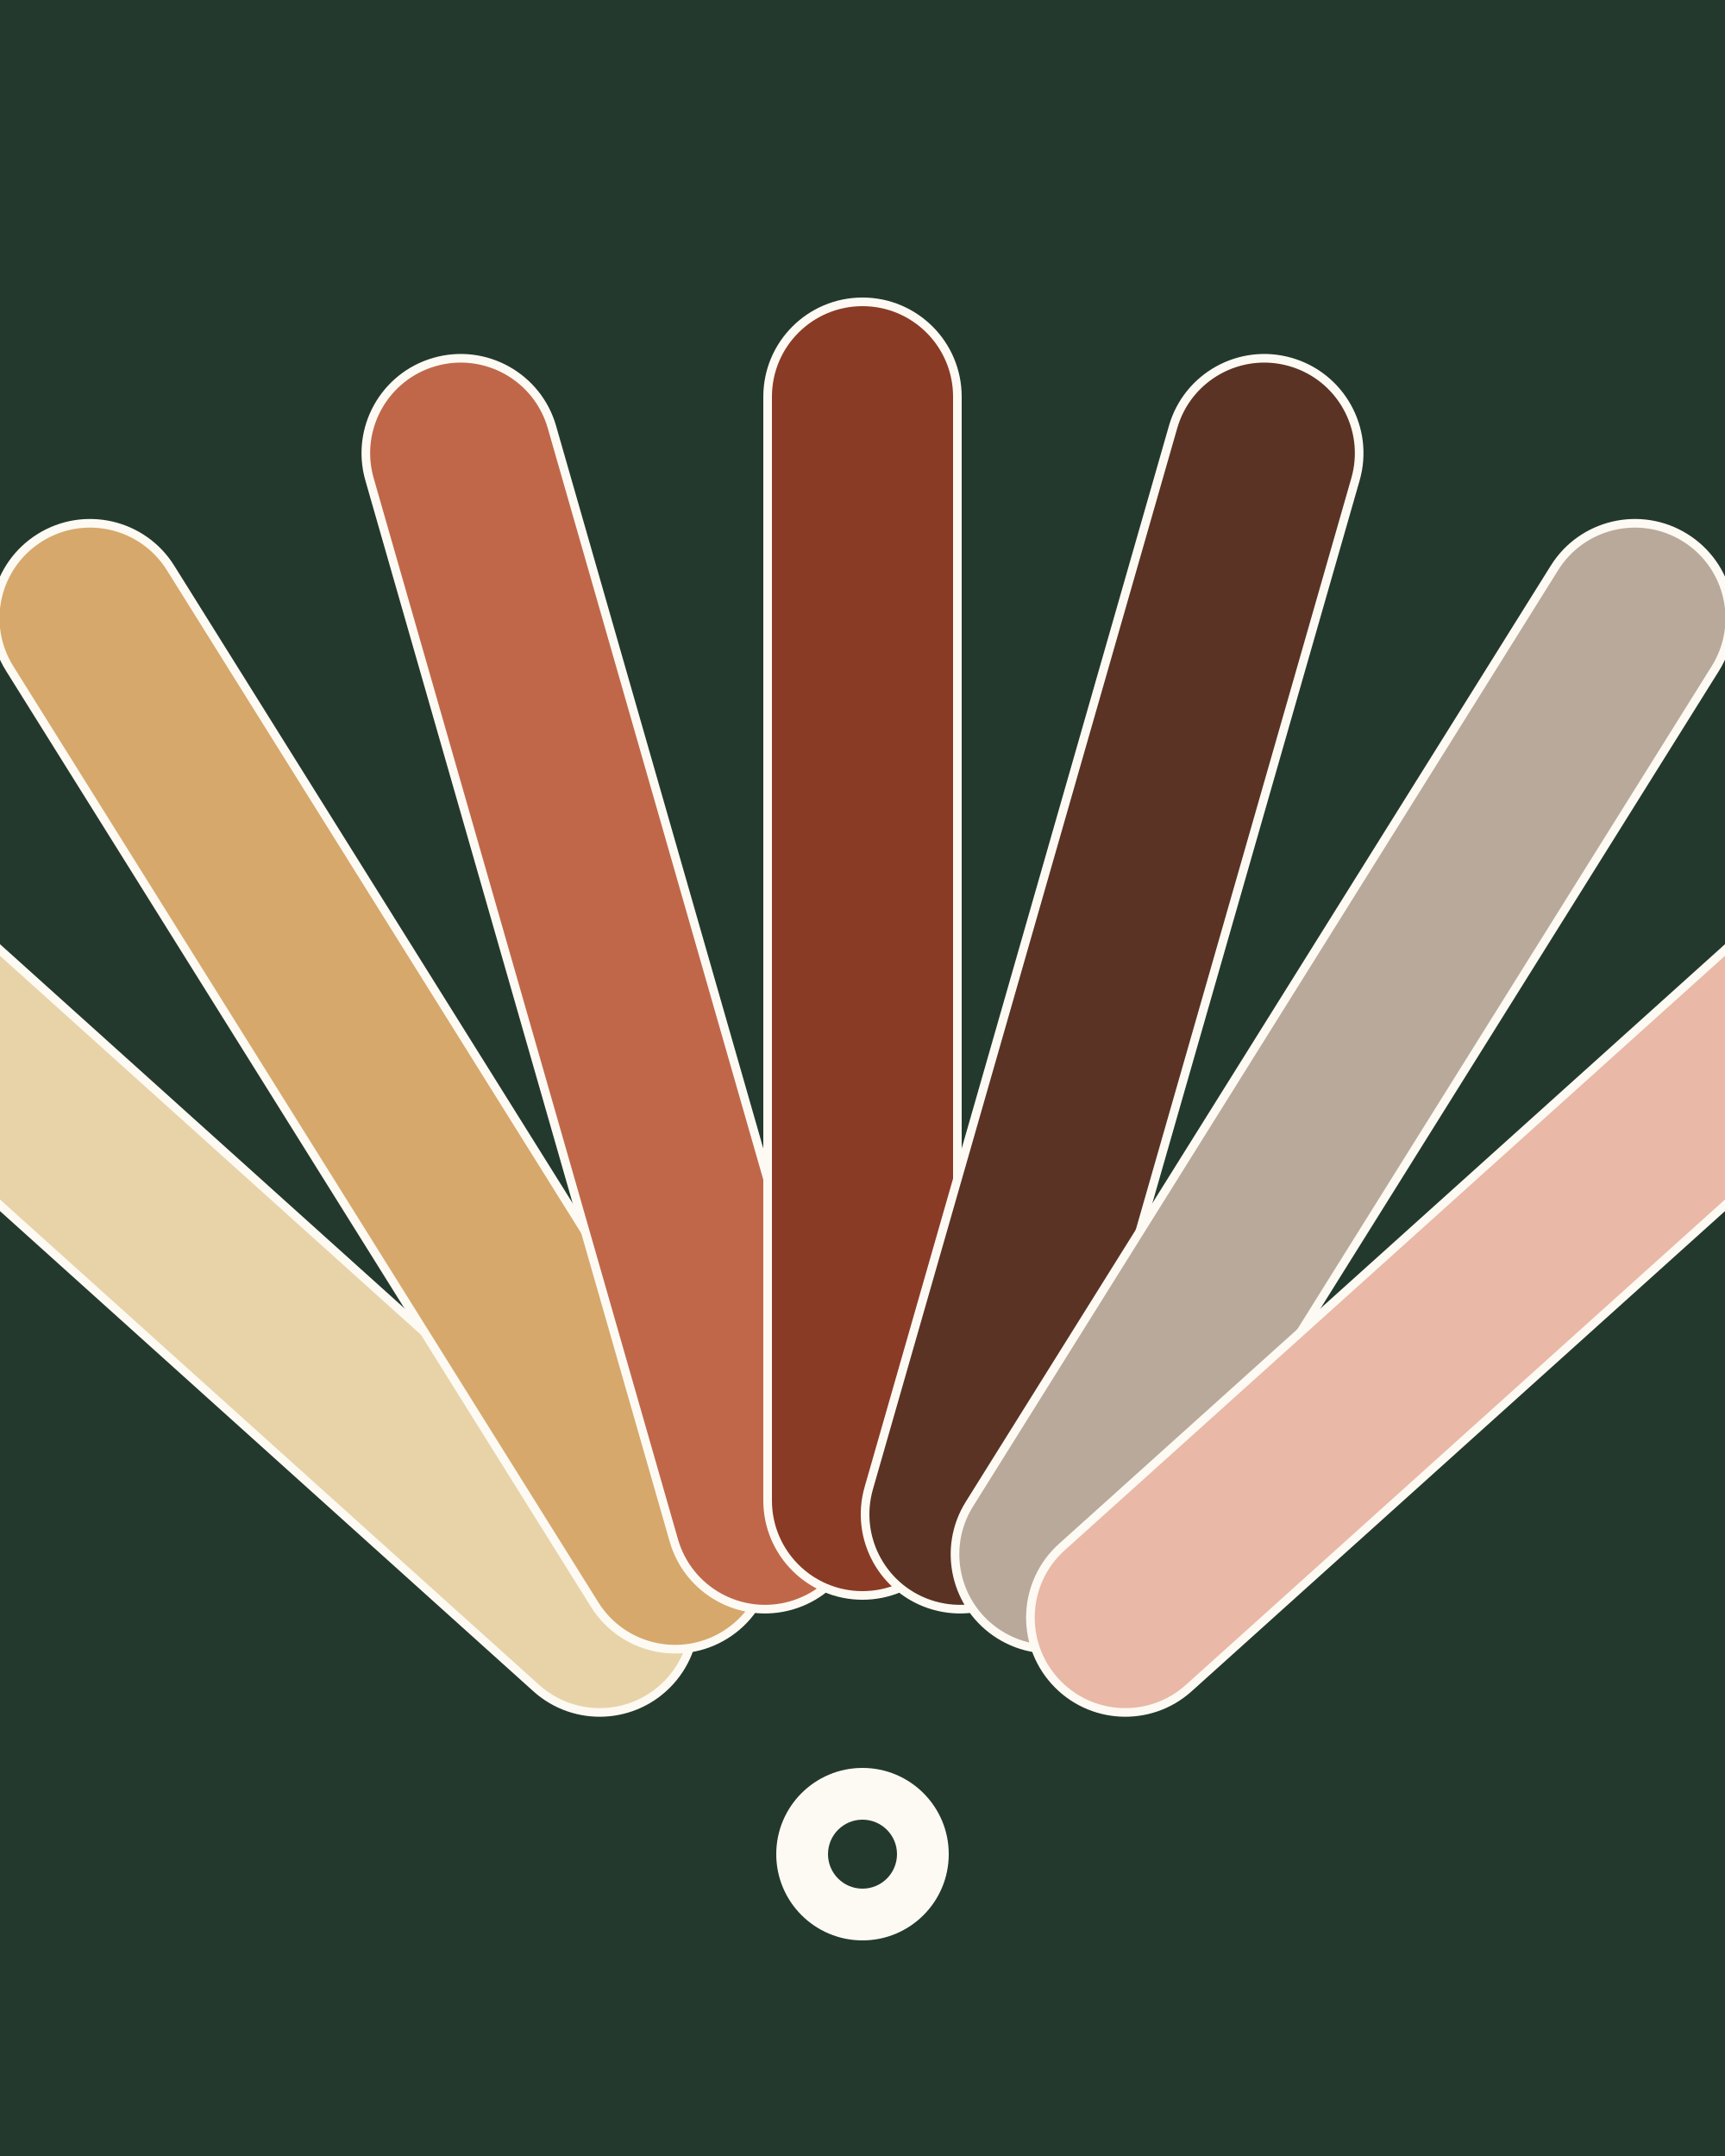
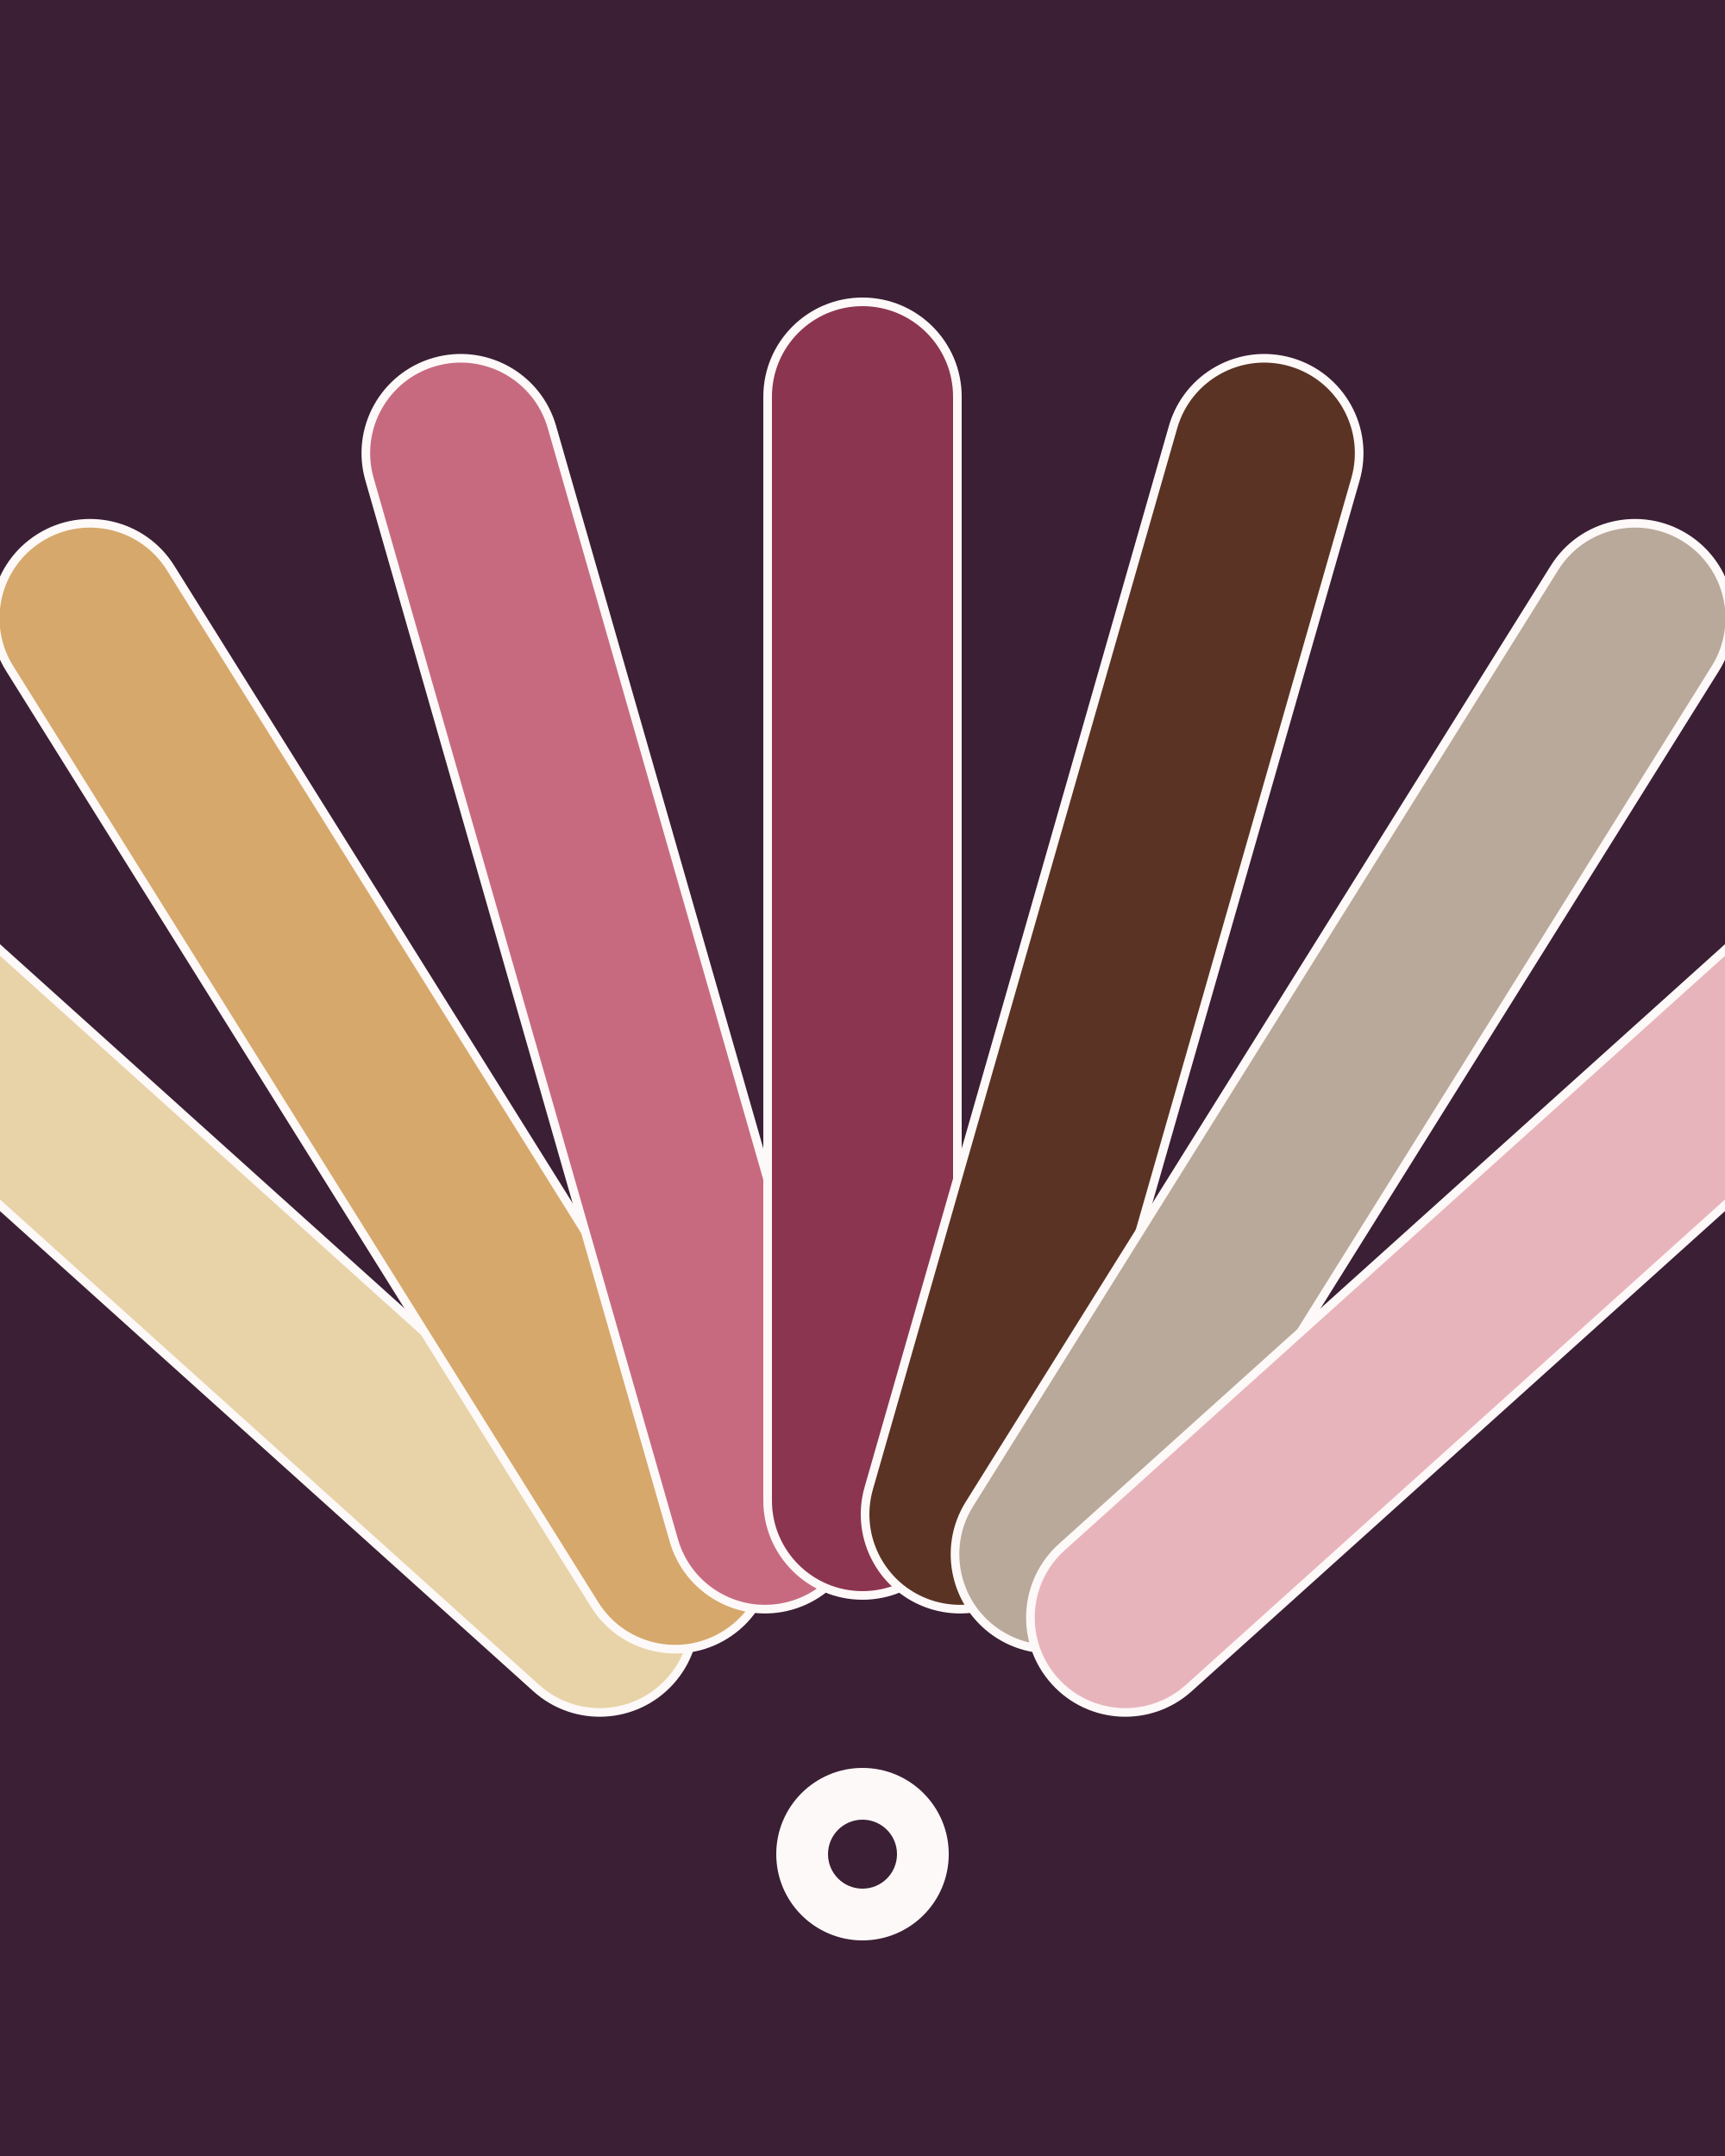
<svg xmlns="http://www.w3.org/2000/svg" viewBox="0 0 400 500" width="400" height="500">
-   <rect width="400" height="500" fill="#24392d" />
+   <rect width="400" height="500" fill="#3b1f35" />
  <g transform="translate(200 430)">
-     <g stroke="#fdfaf4" stroke-width="2">
+     <g stroke="#fdf9f8" stroke-width="2">
      <rect x="-22" y="-360" width="44" height="300" rx="22" fill="#e8d3a8" transform="rotate(-48)" />
      <rect x="-22" y="-360" width="44" height="300" rx="22" fill="#d6a86b" transform="rotate(-32)" />
-       <rect x="-22" y="-360" width="44" height="300" rx="22" fill="#c0674a" transform="rotate(-16)" />
-       <rect x="-22" y="-360" width="44" height="300" rx="22" fill="#8a3b25" transform="rotate(0)" />
+       <rect x="-22" y="-360" width="44" height="300" rx="22" fill="#c76a80" transform="rotate(-16)" />
+       <rect x="-22" y="-360" width="44" height="300" rx="22" fill="#8c3550" transform="rotate(0)" />
      <rect x="-22" y="-360" width="44" height="300" rx="22" fill="#5a3324" transform="rotate(16)" />
      <rect x="-22" y="-360" width="44" height="300" rx="22" fill="#b9a99a" transform="rotate(32)" />
-       <rect x="-22" y="-360" width="44" height="300" rx="22" fill="#e9b8a6" transform="rotate(48)" />
+       <rect x="-22" y="-360" width="44" height="300" rx="22" fill="#e8b4bc" transform="rotate(48)" />
    </g>
-     <circle r="20" fill="#fdfaf4" />
-     <circle r="8" fill="#24392d" />
+     <circle r="20" fill="#fdf9f8" />
+     <circle r="8" fill="#3b1f35" />
  </g>
</svg>
